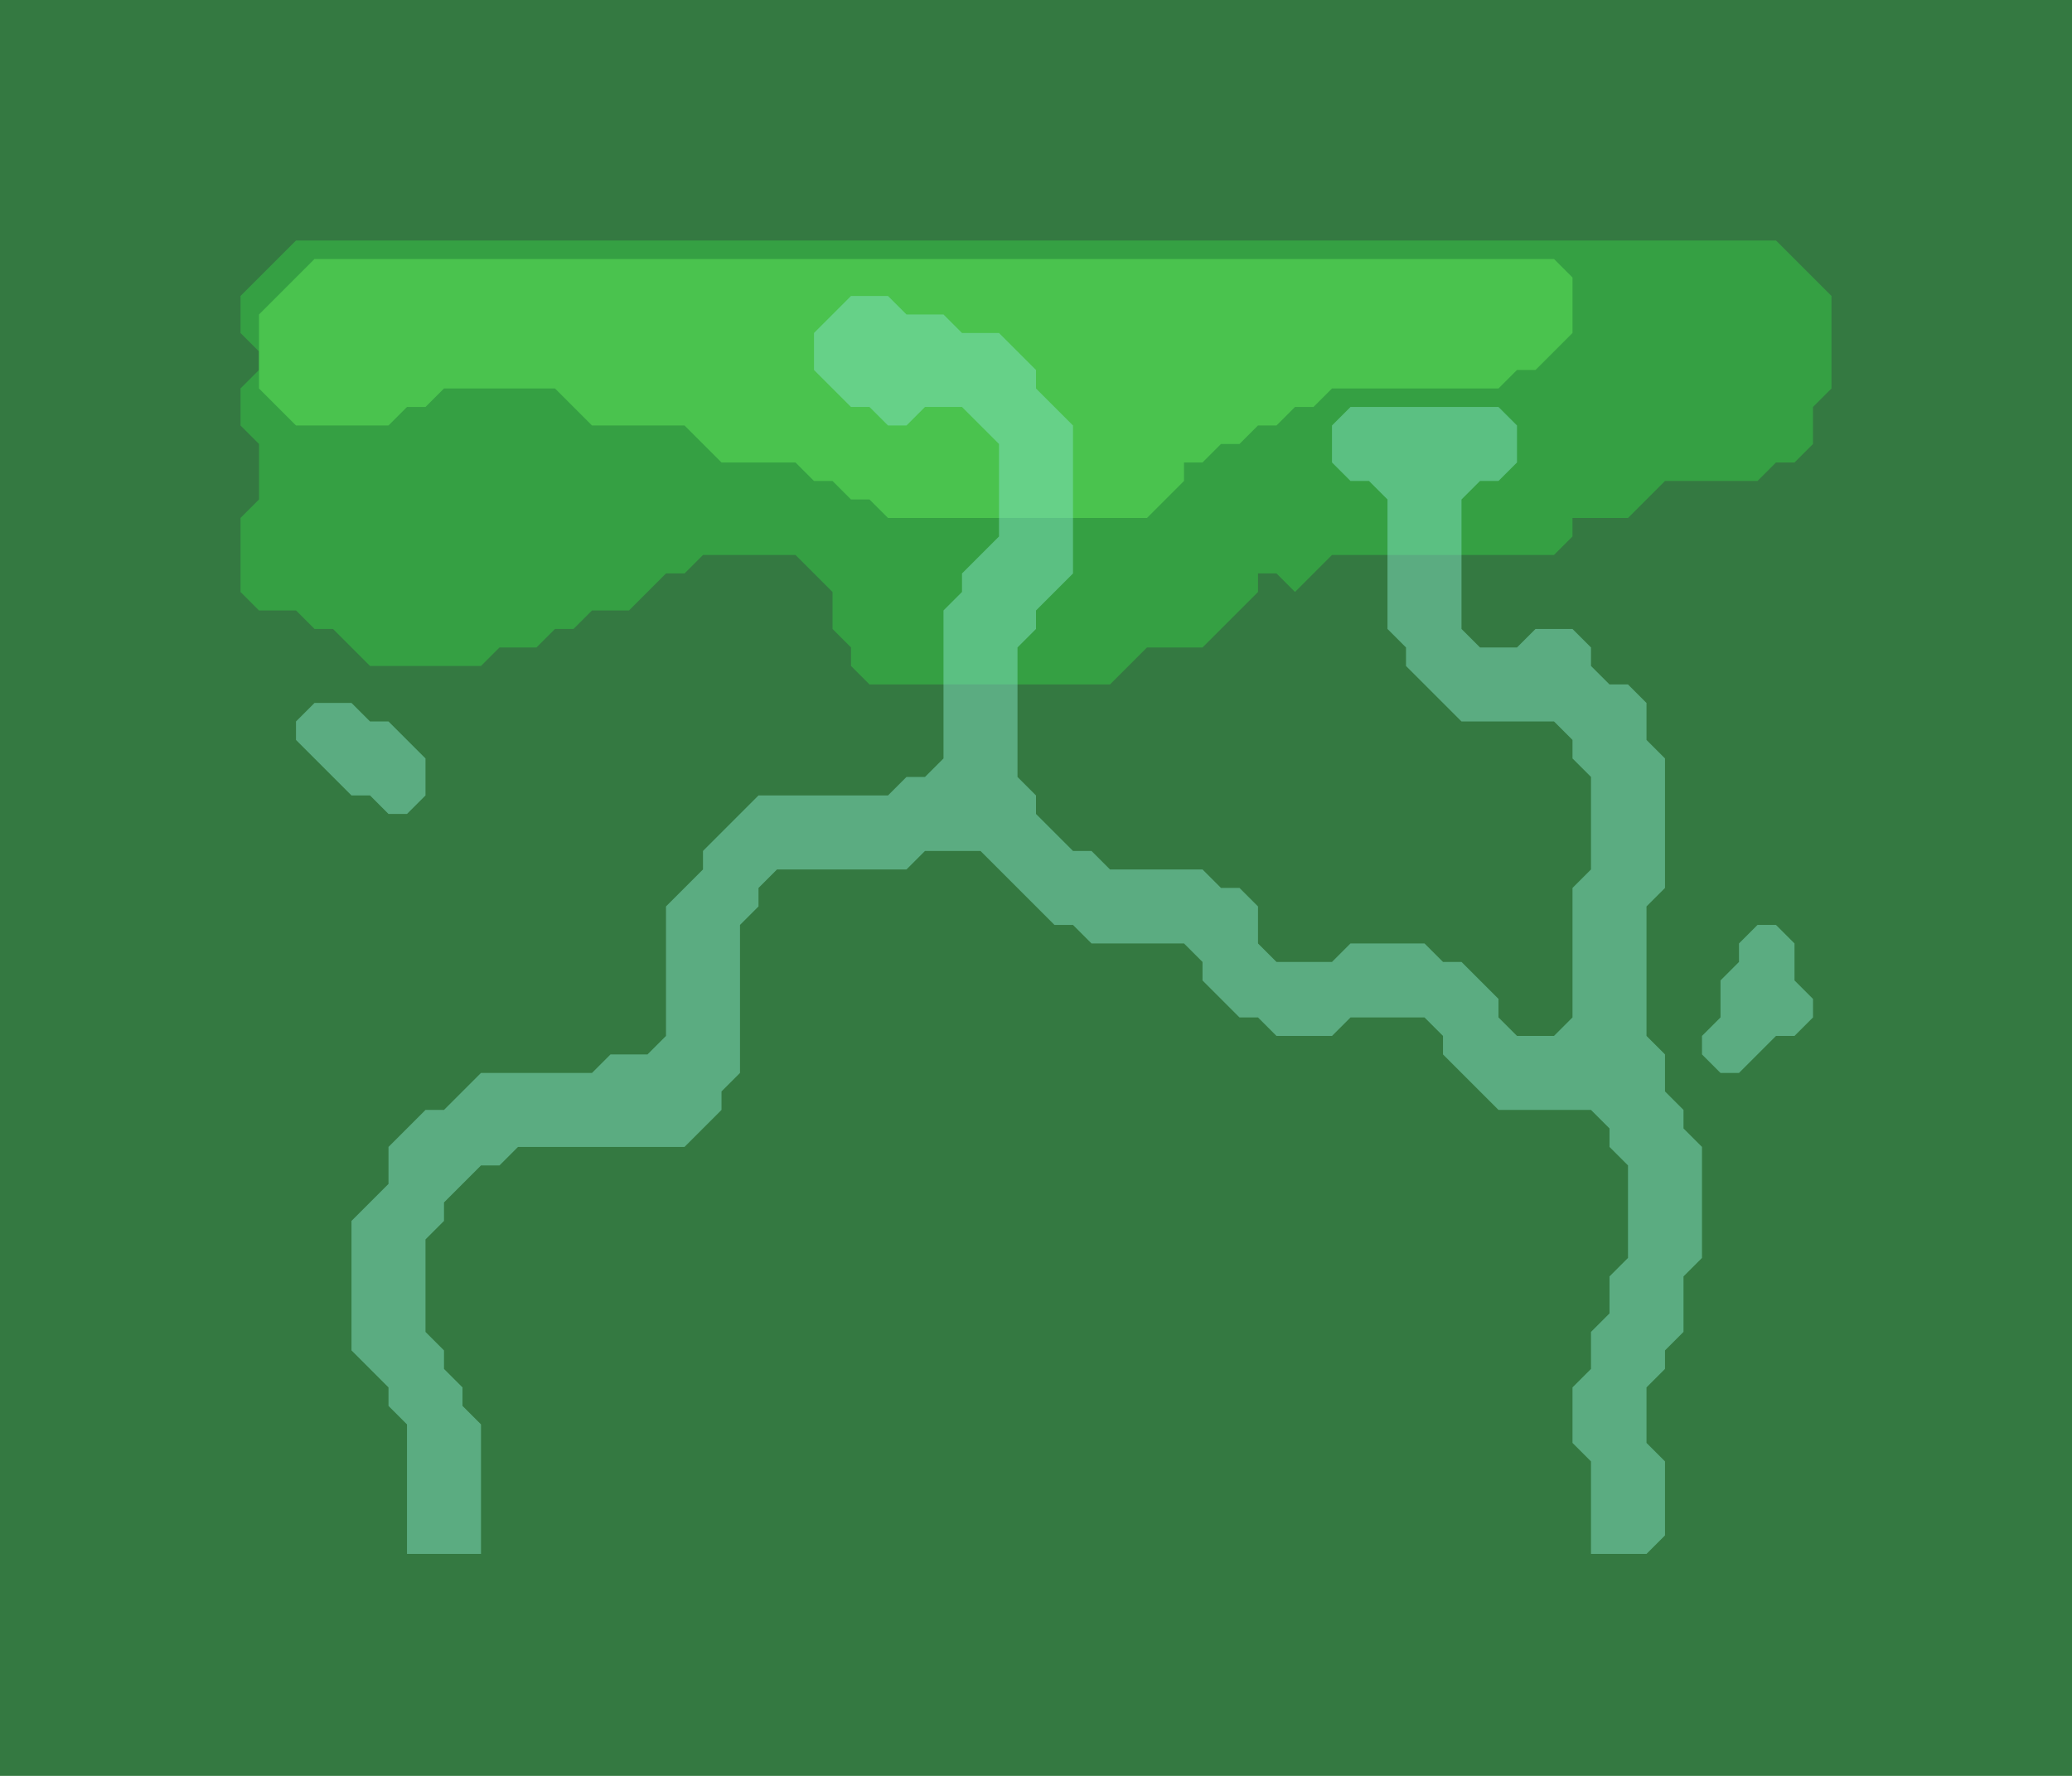
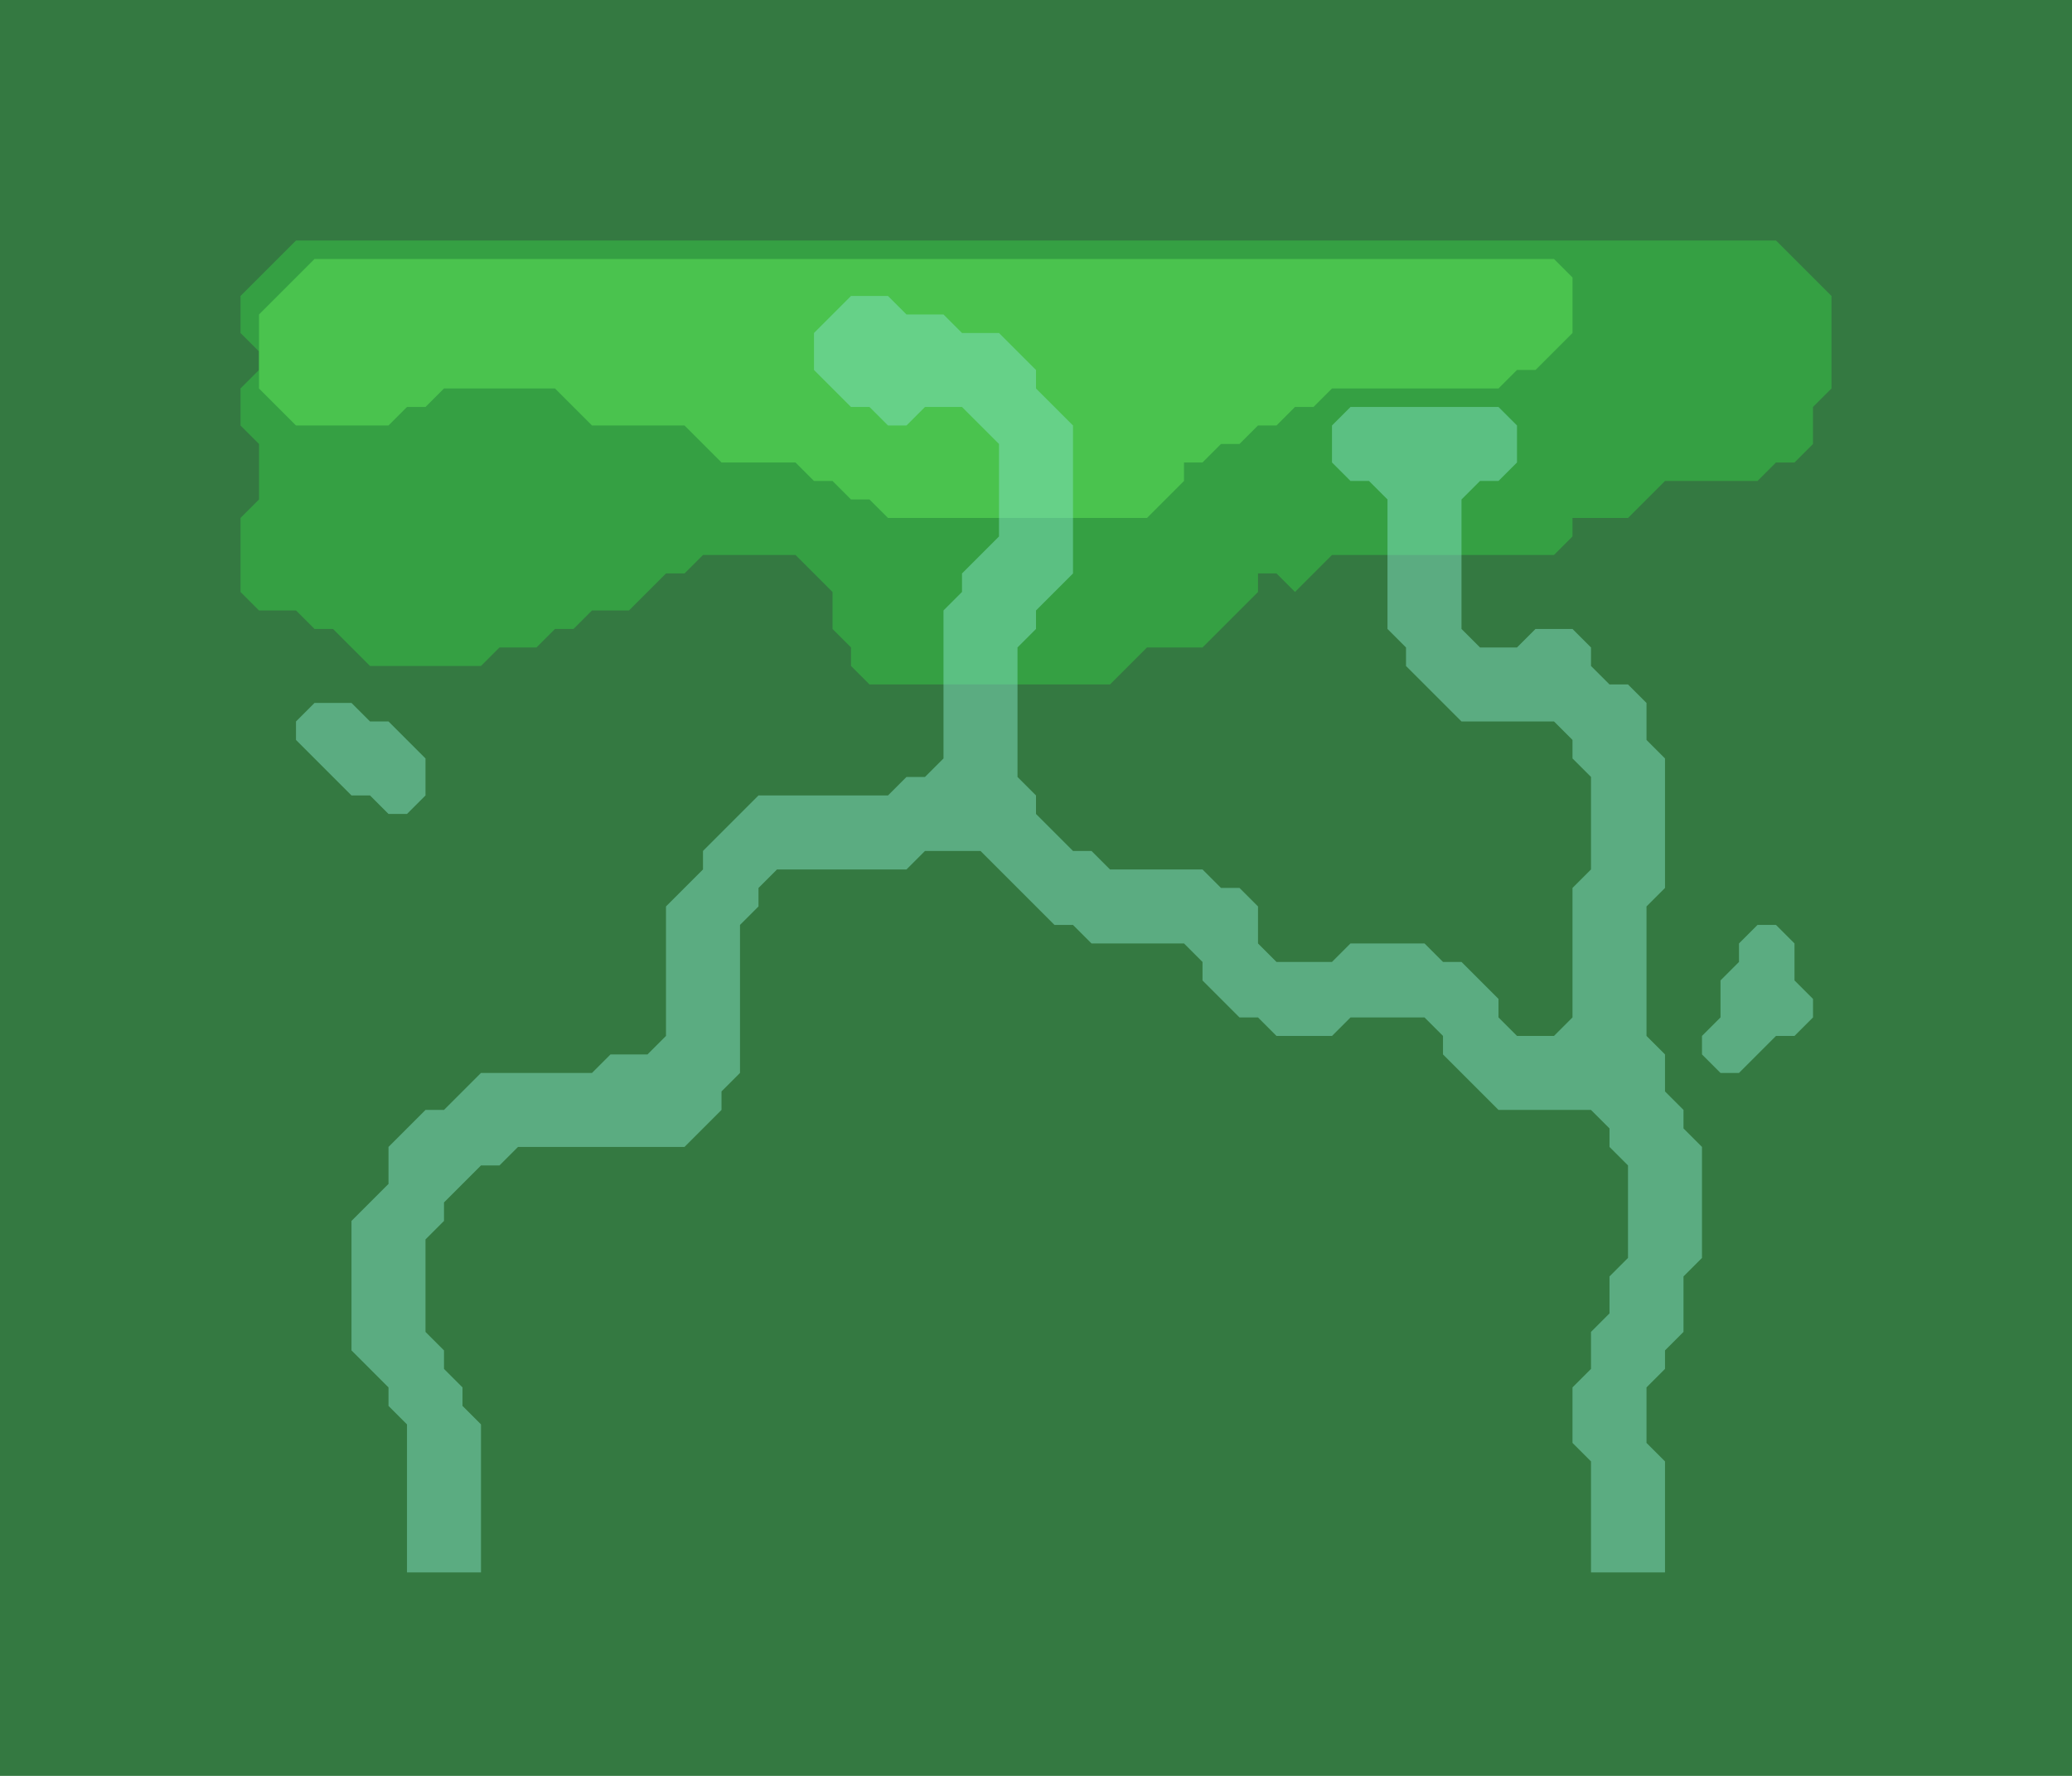
<svg xmlns="http://www.w3.org/2000/svg" viewBox="0 0 112 96" width="448" height="384">
  <rect x="0" y="0" width="112" height="96" fill="#347941" />
  <path d="M16,13L96,13L99,16L99,21L98,22L98,24L97,25L96,25L95,26L90,26L88,28L85,28L85,29L84,30L72,30L70,32L69,31L68,31L68,32L65,35L62,35L60,37L47,37L46,36L46,35L45,34L45,32L43,30L38,30L37,31L36,31L34,33L32,33L31,34L30,34L29,35L27,35L26,36L20,36L18,34L17,34L16,33L14,33L13,32L13,28L14,27L14,24L13,23L13,21L14,20L14,19L13,18L13,16Z" fill="#35a043" fill-rule="evenodd" />
  <path d="M17,14L84,14L85,15L85,18L83,20L82,20L81,21L72,21L71,22L70,22L69,23L68,23L67,24L66,24L65,25L64,25L64,26L62,28L48,28L47,27L46,27L45,26L44,26L43,25L39,25L37,23L32,23L30,21L24,21L23,22L22,22L21,23L16,23L14,21L14,17Z" fill="#4ac34e" fill-rule="evenodd" />
-   <path d="M46,16L48,16L49,17L51,17L52,18L54,18L56,20L56,21L58,23L58,31L56,33L56,34L55,35L55,42L56,43L56,44L58,46L59,46L60,47L65,47L66,48L67,48L68,49L68,51L69,52L72,52L73,51L77,51L78,52L79,52L81,54L81,55L82,56L84,56L85,55L85,48L86,47L86,42L85,41L85,40L84,39L79,39L76,36L76,35L75,34L75,27L74,26L73,26L72,25L72,23L73,22L81,22L82,23L82,25L81,26L80,26L79,27L79,34L80,35L82,35L83,34L85,34L86,35L86,36L87,37L88,37L89,38L89,40L90,41L90,48L89,49L89,56L90,57L90,59L91,60L91,61L92,62L92,68L91,69L91,72L90,73L90,74L89,75L89,78L90,79L90,83L89,84L86,84L86,79L85,78L85,75L86,74L86,72L87,71L87,69L88,68L88,63L87,62L87,61L86,60L81,60L78,57L78,56L77,55L73,55L72,56L69,56L68,55L67,55L65,53L65,52L64,51L59,51L58,50L57,50L53,46L50,46L49,47L42,47L41,48L41,49L40,50L40,58L39,59L39,60L37,62L28,62L27,63L26,63L24,65L24,66L23,67L23,72L24,73L24,74L25,75L25,76L26,77L26,84L22,84L22,77L21,76L21,75L19,73L19,66L21,64L21,62L23,60L24,60L26,58L32,58L33,57L35,57L36,56L36,49L38,47L38,46L41,43L48,43L49,42L50,42L51,41L51,33L52,32L52,31L54,29L54,24L52,22L50,22L49,23L48,23L47,22L46,22L44,20L44,18Z M17,38L19,38L20,39L21,39L23,41L23,43L22,44L21,44L20,43L19,43L16,40L16,39Z M95,50L96,50L97,51L97,53L98,54L98,55L97,56L96,56L94,58L93,58L92,57L92,56L93,55L93,53L94,52L94,51Z" fill="#83e1c3" fill-opacity="0.5" fill-rule="evenodd" />
+   <path d="M46,16L48,16L49,17L51,17L52,18L54,18L56,20L56,21L58,23L58,31L56,33L56,34L55,35L55,42L56,43L56,44L58,46L59,46L60,47L65,47L66,48L67,48L68,49L68,51L69,52L72,52L73,51L77,51L78,52L79,52L81,54L81,55L82,56L84,56L85,55L85,48L86,47L86,42L85,41L85,40L84,39L79,39L76,36L76,35L75,34L75,27L74,26L73,26L72,25L72,23L73,22L81,22L82,23L82,25L81,26L80,26L79,27L79,34L80,35L82,35L83,34L85,34L86,35L86,36L87,37L88,37L89,38L89,40L90,41L90,48L89,49L89,56L90,57L90,59L91,60L91,61L92,62L92,68L91,69L91,72L90,73L90,74L89,75L89,78L90,79L90,85L86,85L86,79L85,78L85,75L86,74L86,72L87,71L87,69L88,68L88,63L87,62L87,61L86,60L81,60L78,57L78,56L77,55L73,55L72,56L69,56L68,55L67,55L65,53L65,52L64,51L59,51L58,50L57,50L53,46L50,46L49,47L42,47L41,48L41,49L40,50L40,58L39,59L39,60L37,62L28,62L27,63L26,63L24,65L24,66L23,67L23,72L24,73L24,74L25,75L25,76L26,77L26,85L22,85L22,77L21,76L21,75L19,73L19,66L21,64L21,62L23,60L24,60L26,58L32,58L33,57L35,57L36,56L36,49L38,47L38,46L41,43L48,43L49,42L50,42L51,41L51,33L52,32L52,31L54,29L54,24L52,22L50,22L49,23L48,23L47,22L46,22L44,20L44,18Z M17,38L19,38L20,39L21,39L23,41L23,43L22,44L21,44L20,43L19,43L16,40L16,39Z M95,50L96,50L97,51L97,53L98,54L98,55L97,56L96,56L94,58L93,58L92,57L92,56L93,55L93,53L94,52L94,51Z" fill="#83e1c3" fill-opacity="0.5" fill-rule="evenodd" />
</svg>
